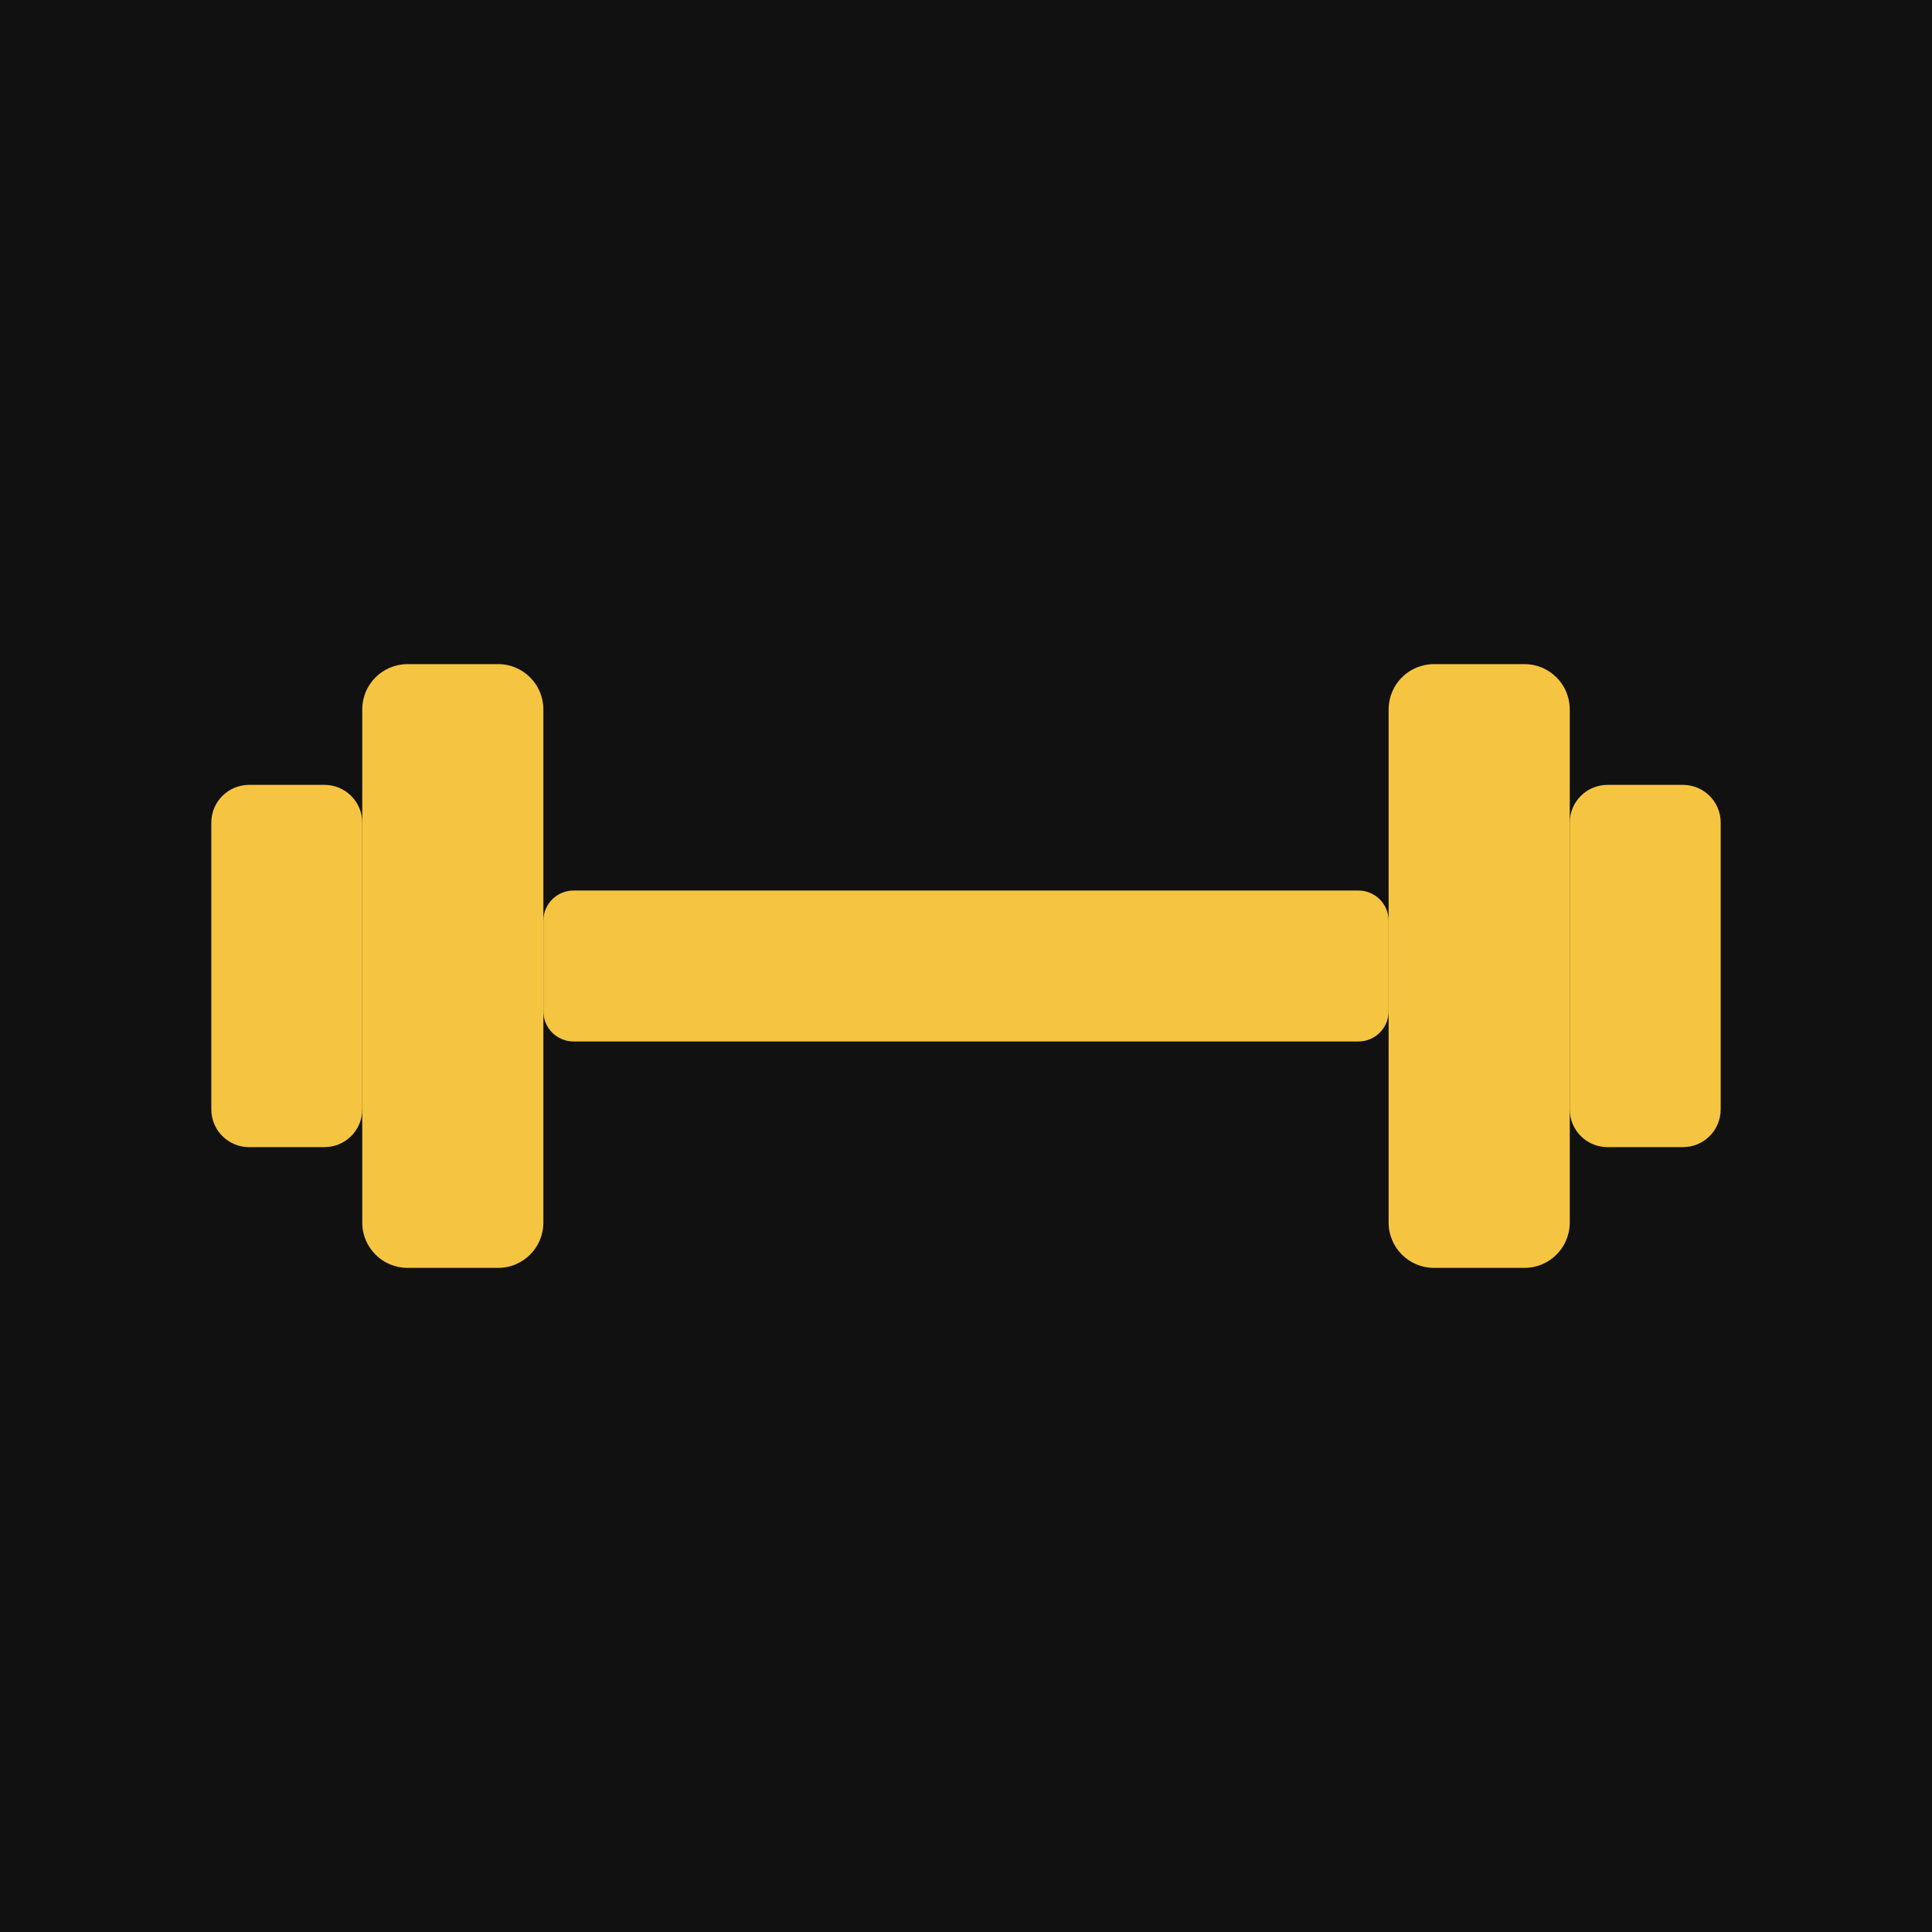
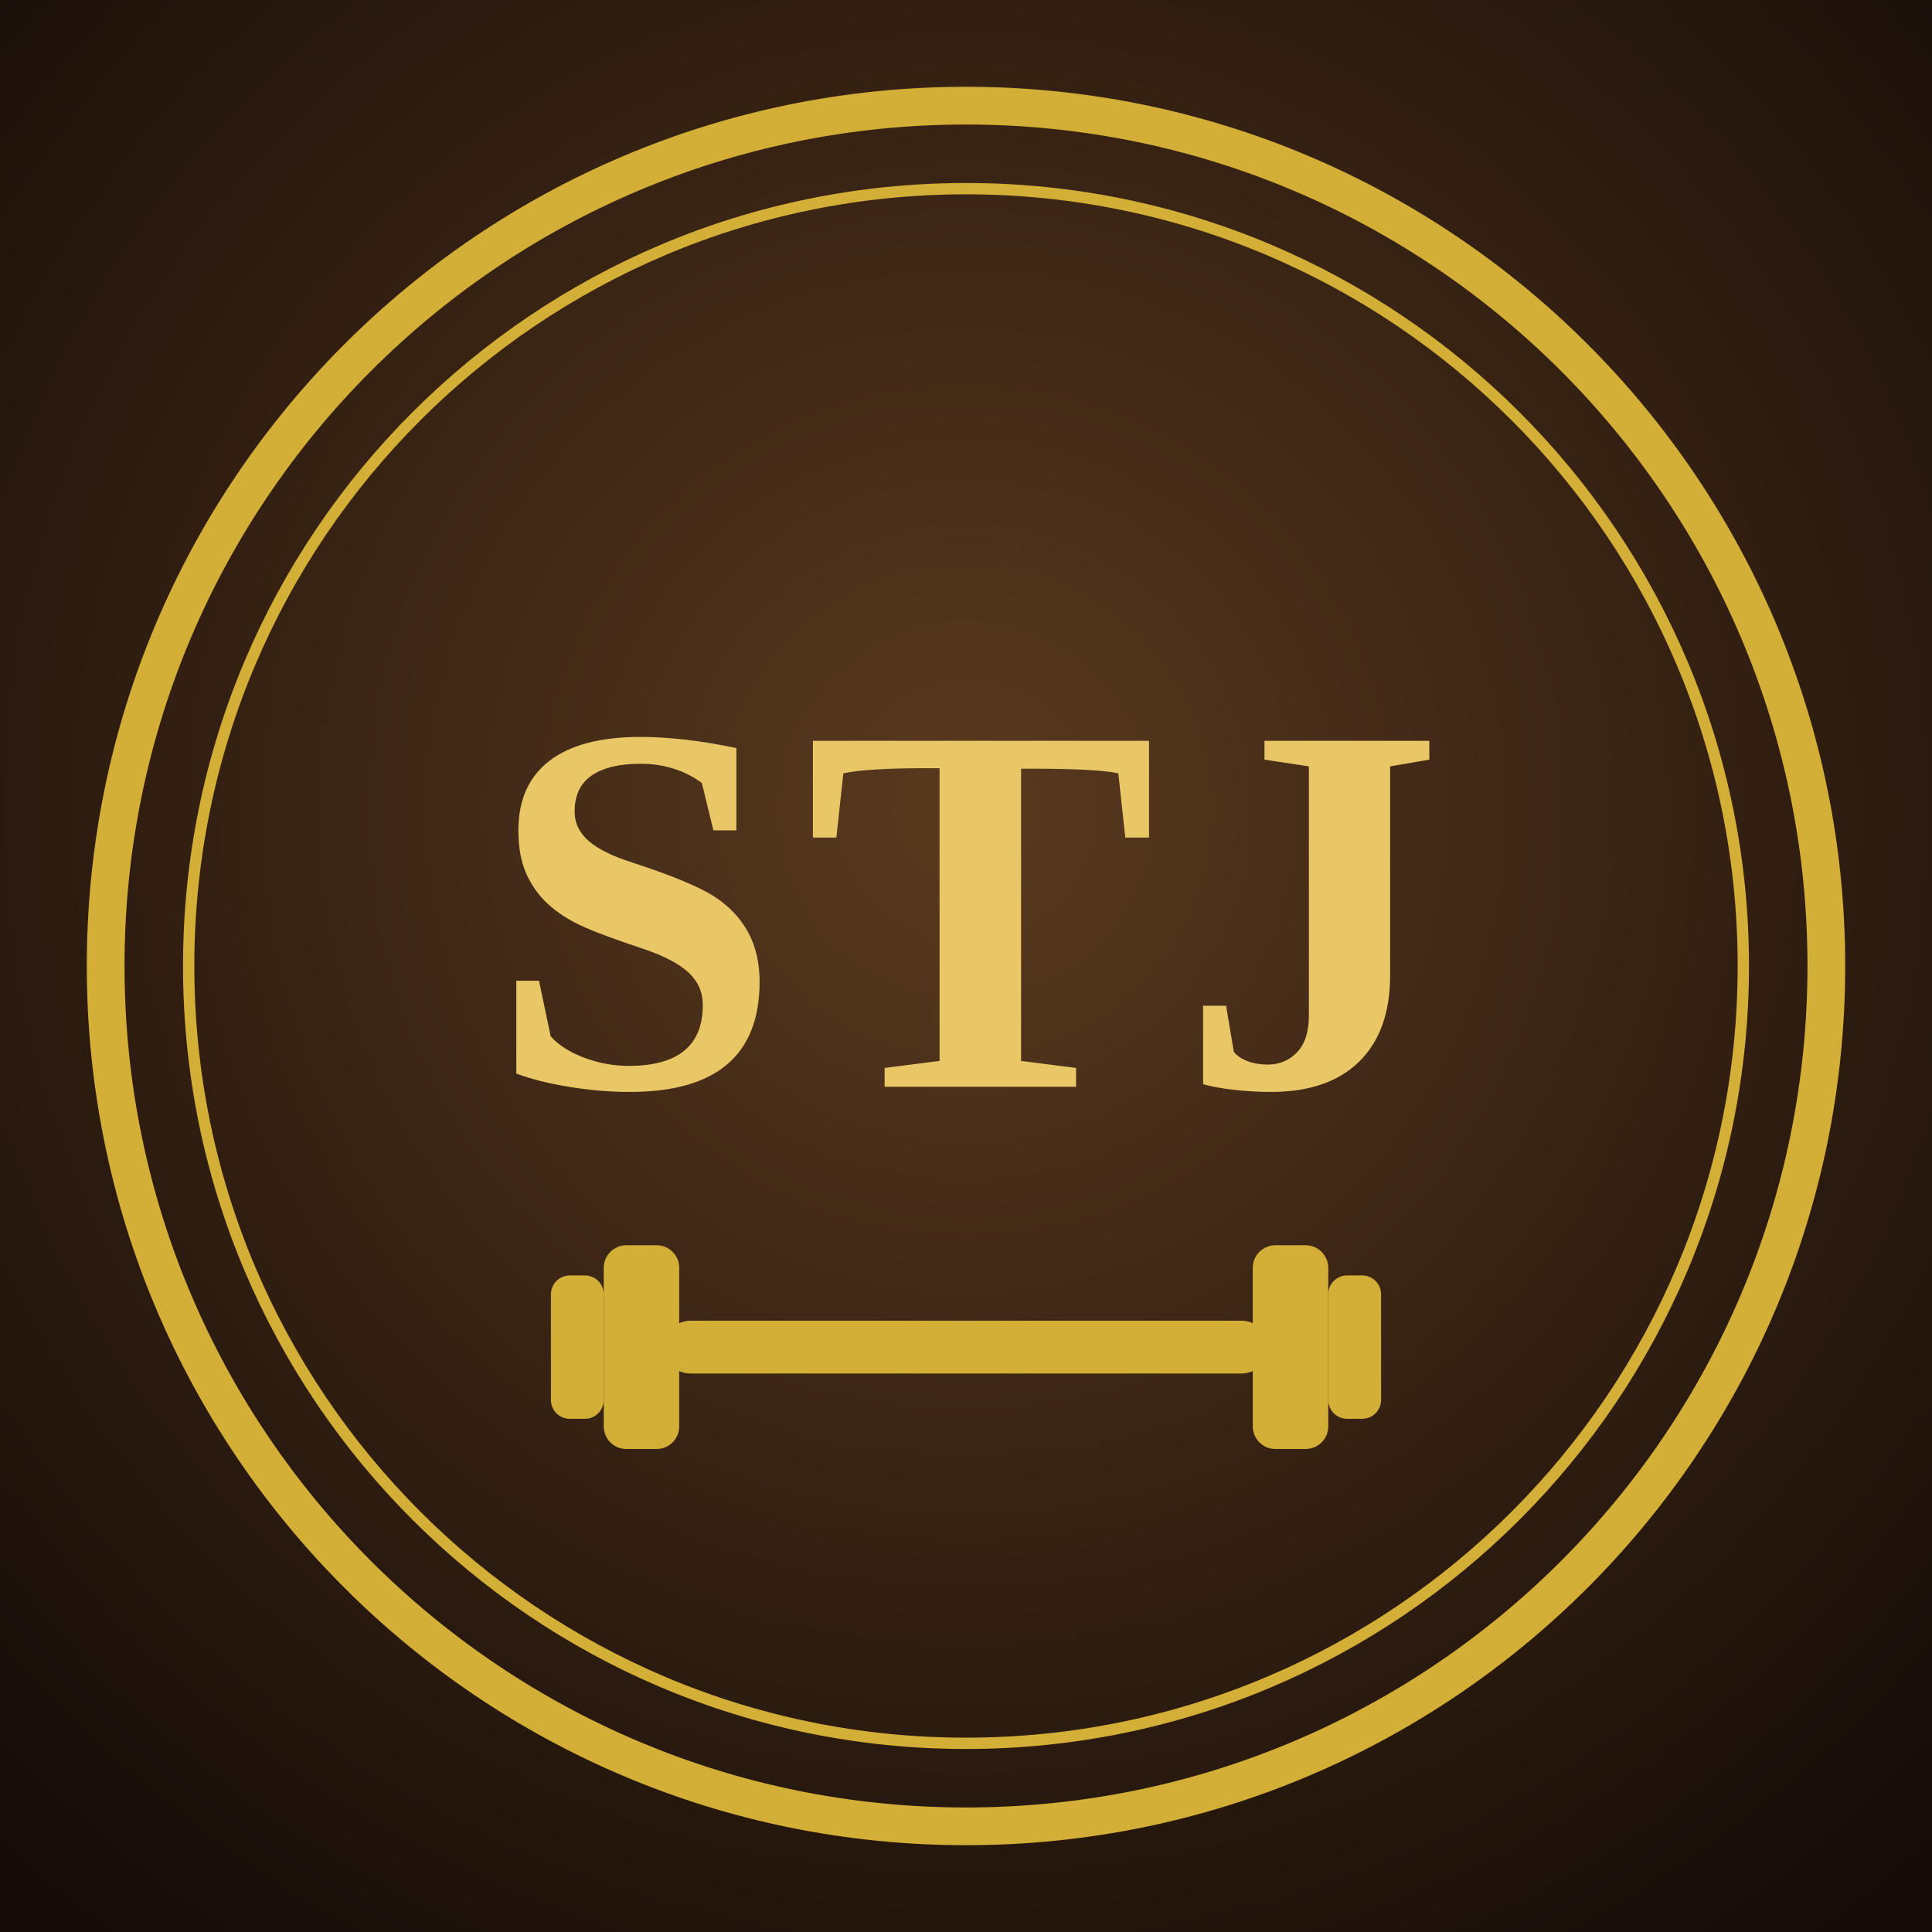
<svg xmlns="http://www.w3.org/2000/svg" viewBox="0 0 512 512">
-   <rect width="512" height="512" fill="#111" />
-   <g fill="#f5c542">
-     <rect x="96" y="176" width="48" height="160" rx="12" />
-     <rect x="368" y="176" width="48" height="160" rx="12" />
-     <rect x="56" y="208" width="40" height="96" rx="10" />
-     <rect x="416" y="208" width="40" height="96" rx="10" />
-     <rect x="144" y="236" width="224" height="40" rx="8" />
+   <defs>
+     <radialGradient id="bg" cx="50%" cy="42%" r="75%">
+       <stop offset="0%" stop-color="#5a3a1e" />
+       <stop offset="60%" stop-color="#2e1c10" />
+       <stop offset="100%" stop-color="#120b06" />
+     </radialGradient>
+   </defs>
+   <rect width="512" height="512" fill="url(#bg)" />
+   <circle cx="256" cy="256" r="228" fill="none" stroke="#D4AF37" stroke-width="10" />
+   <circle cx="256" cy="256" r="206" fill="none" stroke="#D4AF37" stroke-width="3" />
+   <text x="256" y="288" text-anchor="middle" font-family="Georgia, 'Times New Roman', serif" font-weight="900" font-size="140" fill="#E9C767" letter-spacing="6">STJ</text>
+   <g fill="#D4AF37">
+     <rect x="176" y="350" width="160" height="14" rx="7" />
+     <rect x="160" y="330" width="20" height="54" rx="6" />
+     <rect x="332" y="330" width="20" height="54" rx="6" />
+     <rect x="146" y="338" width="14" height="38" rx="5" />
+     <rect x="352" y="338" width="14" height="38" rx="5" />
  </g>
</svg>
